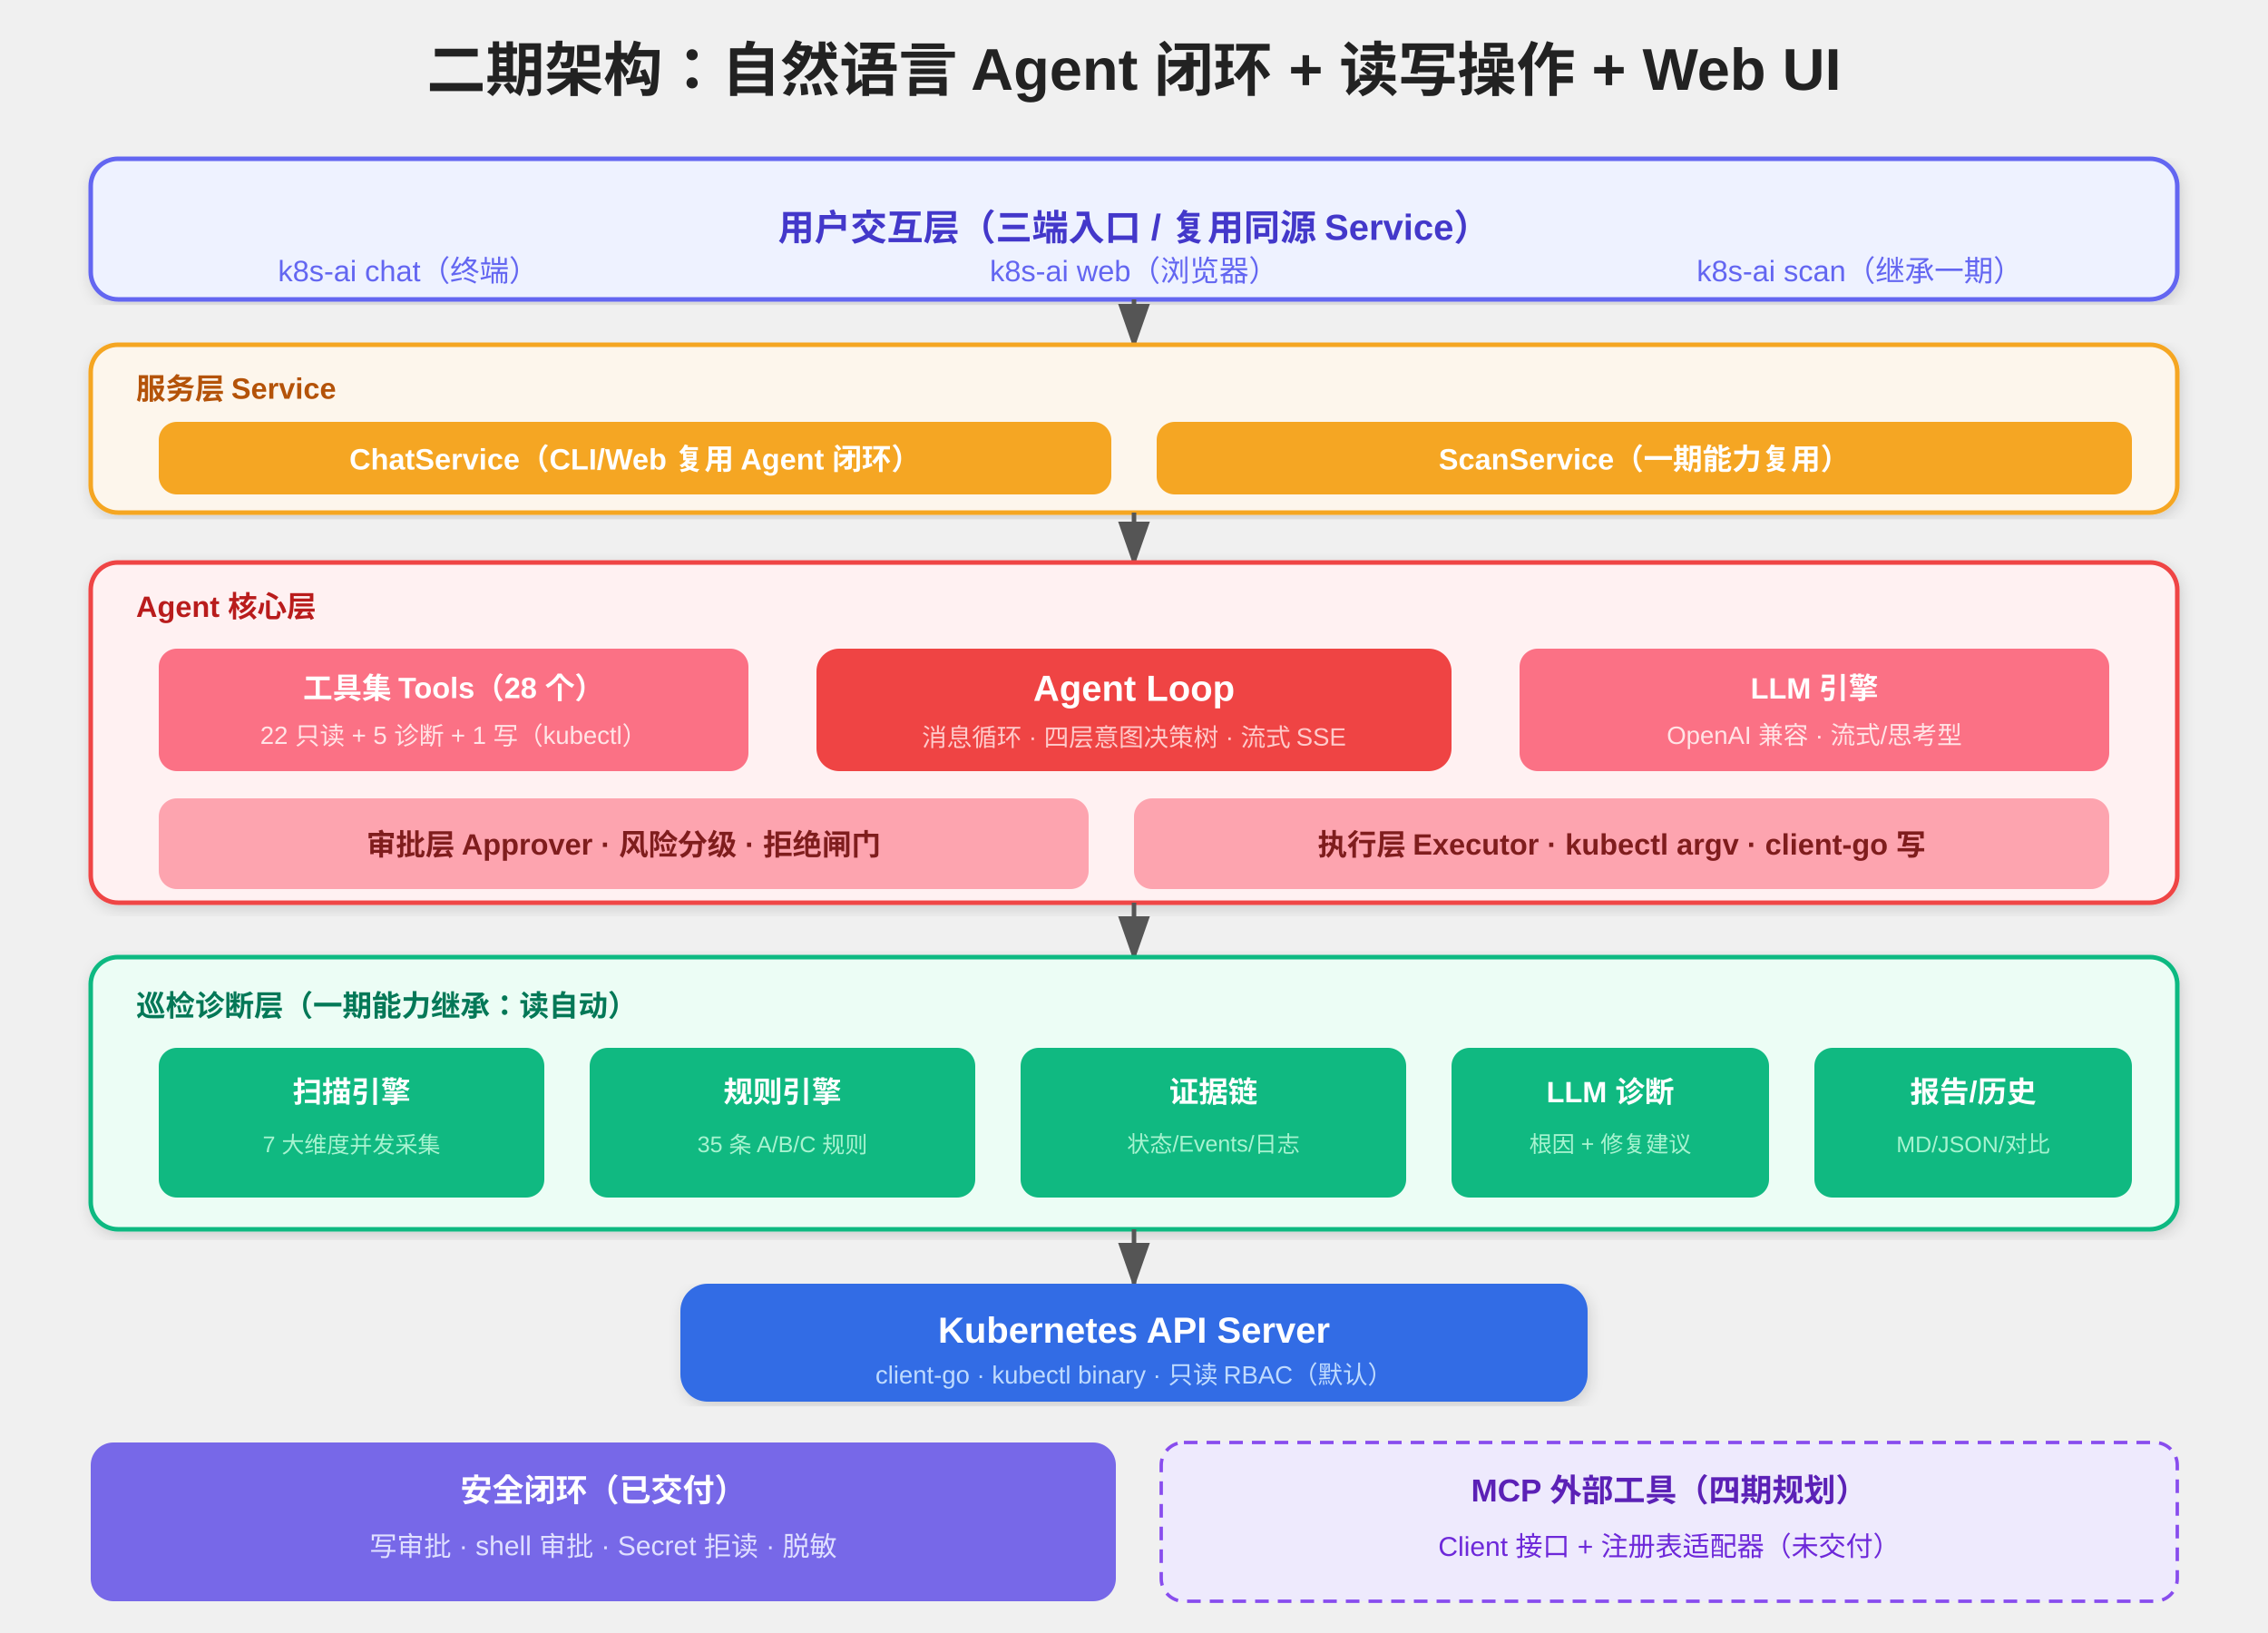
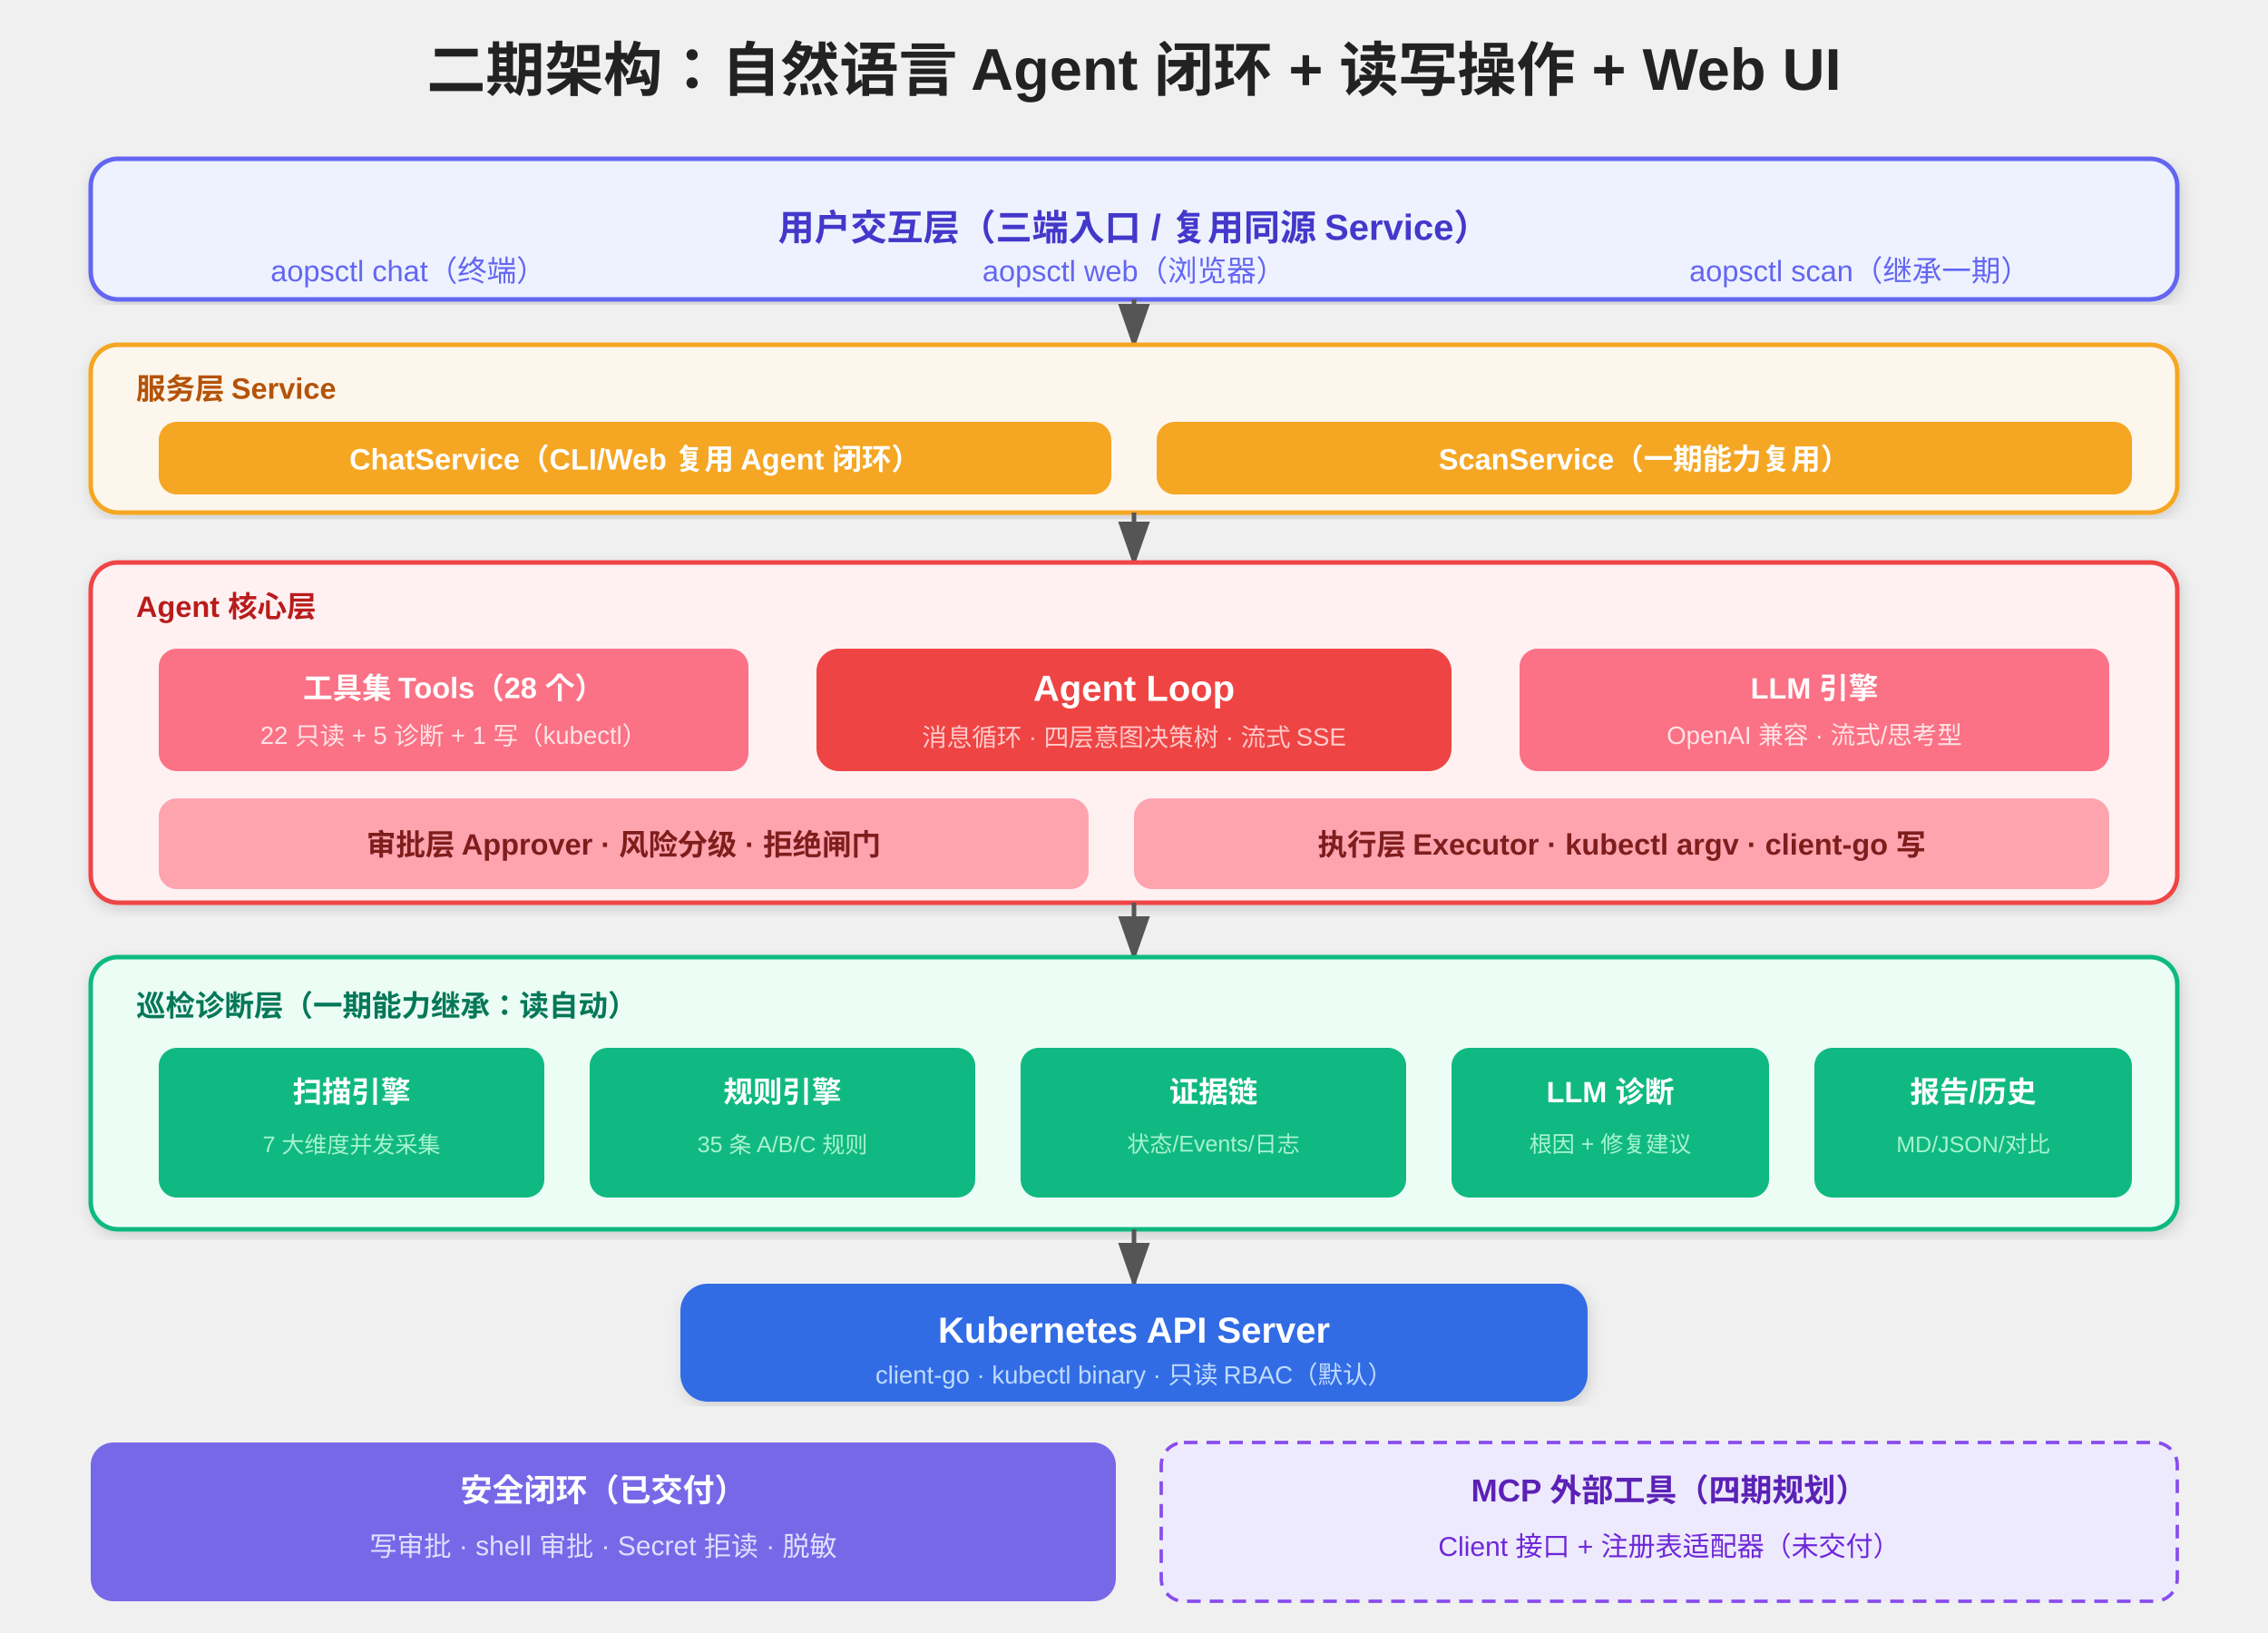
<svg xmlns="http://www.w3.org/2000/svg" viewBox="0 0 1000 720" style="background:#fff">
  <defs>
    <linearGradient id="p2-g1" x1="0%" y1="0%" x2="100%" y2="0%">
      <stop offset="0%" style="stop-color:#667eea;stop-opacity:1" />
      <stop offset="100%" style="stop-color:#764ba2;stop-opacity:1" />
    </linearGradient>
    <linearGradient id="p2-g2" x1="0%" y1="0%" x2="100%" y2="0%">
      <stop offset="0%" style="stop-color:#f093fb;stop-opacity:1" />
      <stop offset="100%" style="stop-color:#f5576c;stop-opacity:1" />
    </linearGradient>
    <linearGradient id="p2-g3" x1="0%" y1="0%" x2="100%" y2="0%">
      <stop offset="0%" style="stop-color:#4facfe;stop-opacity:1" />
      <stop offset="100%" style="stop-color:#00f2fe;stop-opacity:1" />
    </linearGradient>
    <filter id="p2-shadow" x="-4%" y="-4%" width="108%" height="108%">
      <feDropShadow dx="1" dy="2" stdDeviation="3" flood-opacity="0.14" />
    </filter>
  </defs>
  <text x="500" y="40" font-family="Arial, sans-serif" font-size="26" font-weight="bold" text-anchor="middle" fill="#222">二期架构：自然语言 Agent 闭环 + 读写操作 + Web UI</text>
  <rect x="40" y="70" width="920" height="62" rx="12" fill="#EEF2FF" stroke="#6366F1" stroke-width="2" filter="url(#p2-shadow)" />
  <text x="500" y="106" font-family="Arial, sans-serif" font-size="16" font-weight="bold" text-anchor="middle" fill="#4338CA">用户交互层（三端入口 / 复用同源 Service）</text>
-   <text x="180" y="124" font-family="Arial, sans-serif" font-size="13" text-anchor="middle" fill="#6366F1">k8s-ai chat（终端）</text>
-   <text x="500" y="124" font-family="Arial, sans-serif" font-size="13" text-anchor="middle" fill="#6366F1">k8s-ai web（浏览器）</text>
-   <text x="820" y="124" font-family="Arial, sans-serif" font-size="13" text-anchor="middle" fill="#6366F1">k8s-ai scan（继承一期）</text>
+   <text x="180" y="124" font-family="Arial, sans-serif" font-size="13" text-anchor="middle" fill="#6366F1">aopsctl chat（终端）</text>
+   <text x="500" y="124" font-family="Arial, sans-serif" font-size="13" text-anchor="middle" fill="#6366F1">aopsctl web（浏览器）</text>
+   <text x="820" y="124" font-family="Arial, sans-serif" font-size="13" text-anchor="middle" fill="#6366F1">aopsctl scan（继承一期）</text>
  <line x1="500" y1="132" x2="500" y2="152" stroke="#555" stroke-width="2" marker-end="url(#p2-arr)" />
  <rect x="40" y="152" width="920" height="74" rx="12" fill="#FDF6EC" stroke="#F5A623" stroke-width="2" filter="url(#p2-shadow)" />
  <text x="60" y="176" font-family="Arial, sans-serif" font-size="13" font-weight="bold" fill="#B45309">服务层 Service</text>
  <rect x="70" y="186" width="420" height="32" rx="8" fill="#F5A623" />
  <text x="280" y="207" font-family="Arial, sans-serif" font-size="13" font-weight="bold" text-anchor="middle" fill="#fff">ChatService（CLI/Web 复用 Agent 闭环）</text>
  <rect x="510" y="186" width="430" height="32" rx="8" fill="#F5A623" />
  <text x="725" y="207" font-family="Arial, sans-serif" font-size="13" font-weight="bold" text-anchor="middle" fill="#fff">ScanService（一期能力复用）</text>
  <line x1="500" y1="226" x2="500" y2="248" stroke="#555" stroke-width="2" marker-end="url(#p2-arr)" />
  <rect x="40" y="248" width="920" height="150" rx="12" fill="#FFF1F2" stroke="#EF4444" stroke-width="2" filter="url(#p2-shadow)" />
  <text x="60" y="272" font-family="Arial, sans-serif" font-size="13" font-weight="bold" fill="#B91C1C">Agent 核心层</text>
  <rect x="360" y="286" width="280" height="54" rx="10" fill="#EF4444" />
  <text x="500" y="309" font-family="Arial, sans-serif" font-size="16" font-weight="bold" text-anchor="middle" fill="#fff">Agent Loop</text>
  <text x="500" y="329" font-family="Arial, sans-serif" font-size="11" text-anchor="middle" fill="#FECACA">消息循环 · 四层意图决策树 · 流式 SSE</text>
  <rect x="70" y="286" width="260" height="54" rx="8" fill="#FB7185" />
  <text x="200" y="308" font-family="Arial, sans-serif" font-size="13" font-weight="bold" text-anchor="middle" fill="#fff">工具集 Tools（28 个）</text>
  <text x="200" y="328" font-family="Arial, sans-serif" font-size="11" text-anchor="middle" fill="#FFE4E6">22 只读 + 5 诊断 + 1 写（kubectl）</text>
  <rect x="670" y="286" width="260" height="54" rx="8" fill="#FB7185" />
  <text x="800" y="308" font-family="Arial, sans-serif" font-size="13" font-weight="bold" text-anchor="middle" fill="#fff">LLM 引擎</text>
  <text x="800" y="328" font-family="Arial, sans-serif" font-size="11" text-anchor="middle" fill="#FFE4E6">OpenAI 兼容 · 流式/思考型</text>
  <rect x="70" y="352" width="410" height="40" rx="8" fill="#FDA4AF" />
  <text x="275" y="377" font-family="Arial, sans-serif" font-size="13" font-weight="bold" text-anchor="middle" fill="#7F1D1D">审批层 Approver · 风险分级 · 拒绝闸门</text>
  <rect x="500" y="352" width="430" height="40" rx="8" fill="#FDA4AF" />
  <text x="715" y="377" font-family="Arial, sans-serif" font-size="13" font-weight="bold" text-anchor="middle" fill="#7F1D1D">执行层 Executor · kubectl argv · client-go 写</text>
  <line x1="500" y1="398" x2="500" y2="422" stroke="#555" stroke-width="2" marker-end="url(#p2-arr)" />
  <rect x="40" y="422" width="920" height="120" rx="12" fill="#ECFDF5" stroke="#10B981" stroke-width="2" filter="url(#p2-shadow)" />
  <text x="60" y="448" font-family="Arial, sans-serif" font-size="13" font-weight="bold" fill="#047857">巡检诊断层（一期能力继承：读自动）</text>
  <rect x="70" y="462" width="170" height="66" rx="8" fill="#10B981" />
  <text x="155" y="486" font-family="Arial, sans-serif" font-size="13" font-weight="bold" text-anchor="middle" fill="#fff">扫描引擎</text>
  <text x="155" y="508" font-family="Arial, sans-serif" font-size="10" text-anchor="middle" fill="#A7F3D0">7 大维度并发采集</text>
  <rect x="260" y="462" width="170" height="66" rx="8" fill="#10B981" />
  <text x="345" y="486" font-family="Arial, sans-serif" font-size="13" font-weight="bold" text-anchor="middle" fill="#fff">规则引擎</text>
  <text x="345" y="508" font-family="Arial, sans-serif" font-size="10" text-anchor="middle" fill="#A7F3D0">35 条 A/B/C 规则</text>
  <rect x="450" y="462" width="170" height="66" rx="8" fill="#10B981" />
  <text x="535" y="486" font-family="Arial, sans-serif" font-size="13" font-weight="bold" text-anchor="middle" fill="#fff">证据链</text>
  <text x="535" y="508" font-family="Arial, sans-serif" font-size="10" text-anchor="middle" fill="#A7F3D0">状态/Events/日志</text>
  <rect x="640" y="462" width="140" height="66" rx="8" fill="#10B981" />
  <text x="710" y="486" font-family="Arial, sans-serif" font-size="13" font-weight="bold" text-anchor="middle" fill="#fff">LLM 诊断</text>
  <text x="710" y="508" font-family="Arial, sans-serif" font-size="10" text-anchor="middle" fill="#A7F3D0">根因 + 修复建议</text>
  <rect x="800" y="462" width="140" height="66" rx="8" fill="#10B981" />
  <text x="870" y="486" font-family="Arial, sans-serif" font-size="13" font-weight="bold" text-anchor="middle" fill="#fff">报告/历史</text>
  <text x="870" y="508" font-family="Arial, sans-serif" font-size="10" text-anchor="middle" fill="#A7F3D0">MD/JSON/对比</text>
  <line x1="500" y1="542" x2="500" y2="566" stroke="#555" stroke-width="2" marker-end="url(#p2-arr)" />
  <rect x="300" y="566" width="400" height="52" rx="12" fill="#326CE5" filter="url(#p2-shadow)" />
  <text x="500" y="592" font-family="Arial, sans-serif" font-size="16" font-weight="bold" text-anchor="middle" fill="#fff">Kubernetes API Server</text>
  <text x="500" y="610" font-family="Arial, sans-serif" font-size="11" text-anchor="middle" fill="#BFDBFE">client-go · kubectl binary · 只读 RBAC（默认）</text>
  <rect x="40" y="636" width="452" height="70" rx="10" fill="#6c5ce7" opacity="0.92" />
  <text x="266" y="662" font-family="Arial, sans-serif" font-size="14" font-weight="bold" text-anchor="middle" fill="#fff">安全闭环（已交付）</text>
  <text x="266" y="686" font-family="Arial, sans-serif" font-size="12" text-anchor="middle" fill="#E0E0FF">写审批 · shell 审批 · Secret 拒读 · 脱敏</text>
  <rect x="512" y="636" width="448" height="70" rx="10" fill="#EDE9FE" stroke="#7c3aed" stroke-width="1.5" stroke-dasharray="6 4" opacity="0.9" />
  <text x="736" y="662" font-family="Arial, sans-serif" font-size="14" font-weight="bold" text-anchor="middle" fill="#5B21B6">MCP 外部工具（四期规划）</text>
  <text x="736" y="686" font-family="Arial, sans-serif" font-size="12" text-anchor="middle" fill="#6D28D9">Client 接口 + 注册表适配器（未交付）</text>
  <defs>
    <marker id="p2-arr" markerWidth="10" markerHeight="7" refX="9" refY="3.5" orient="auto">
      <polygon points="0 0, 10 3.5, 0 7" fill="#555" />
    </marker>
  </defs>
</svg>
